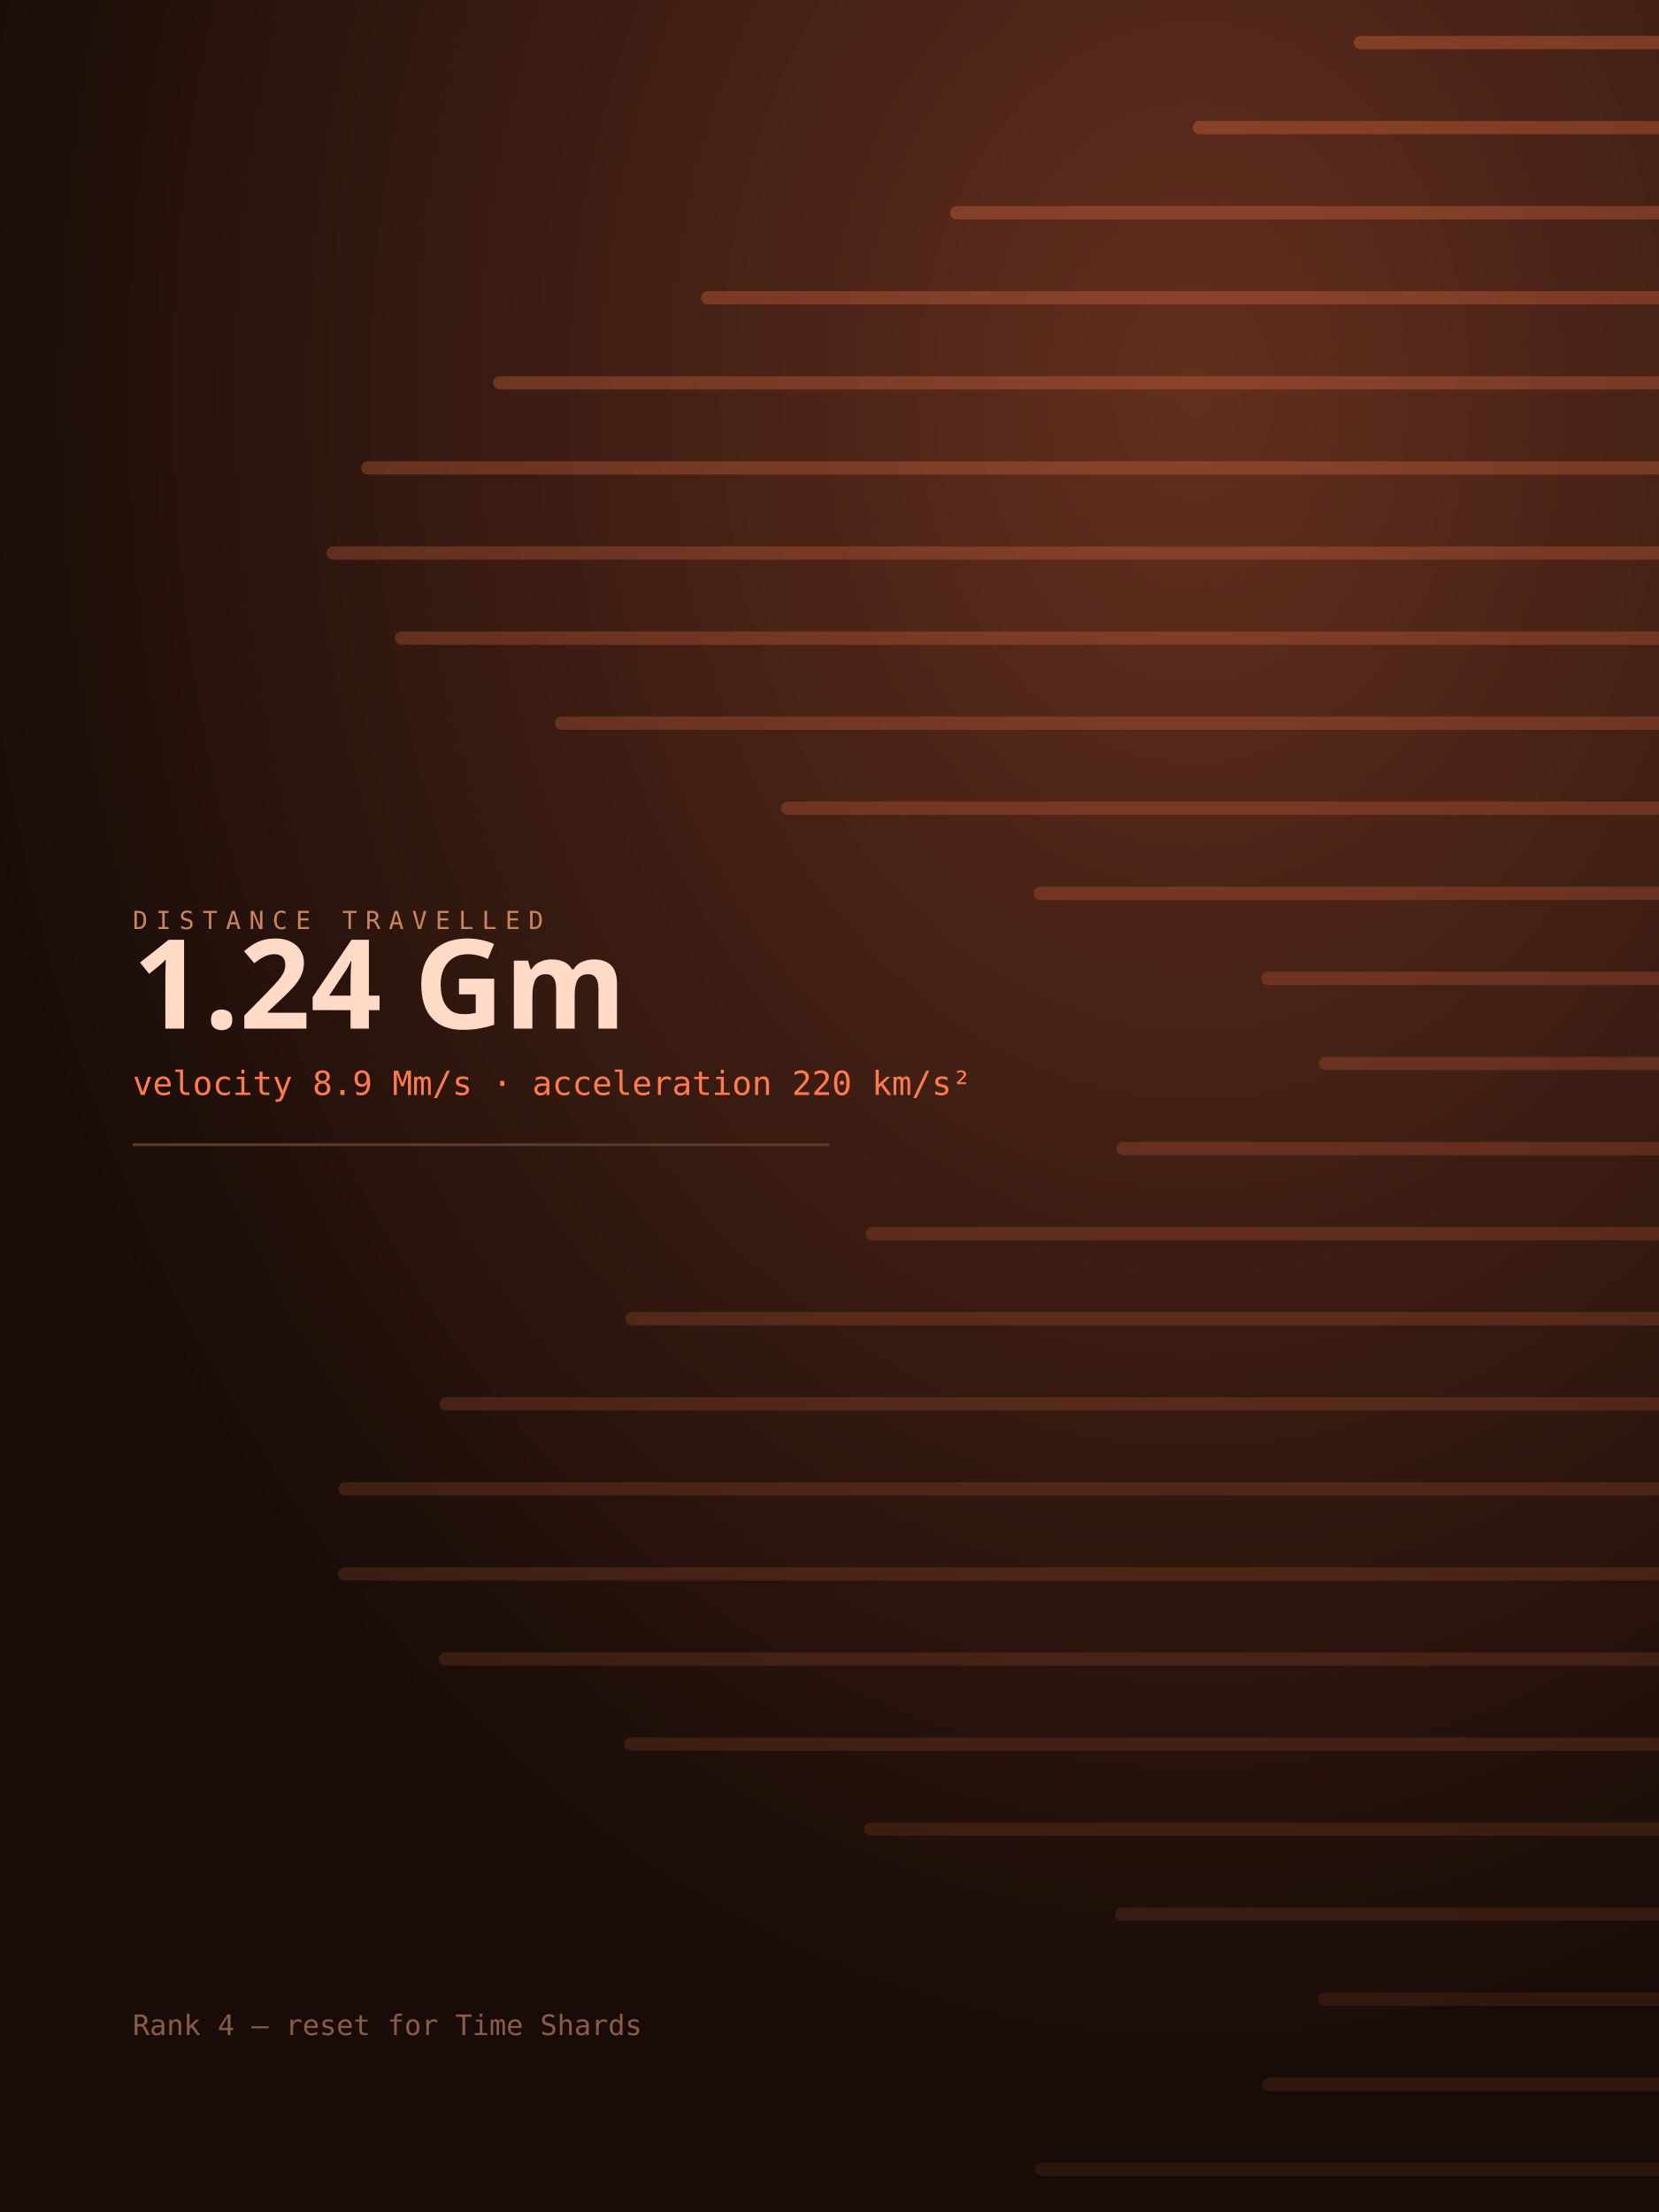
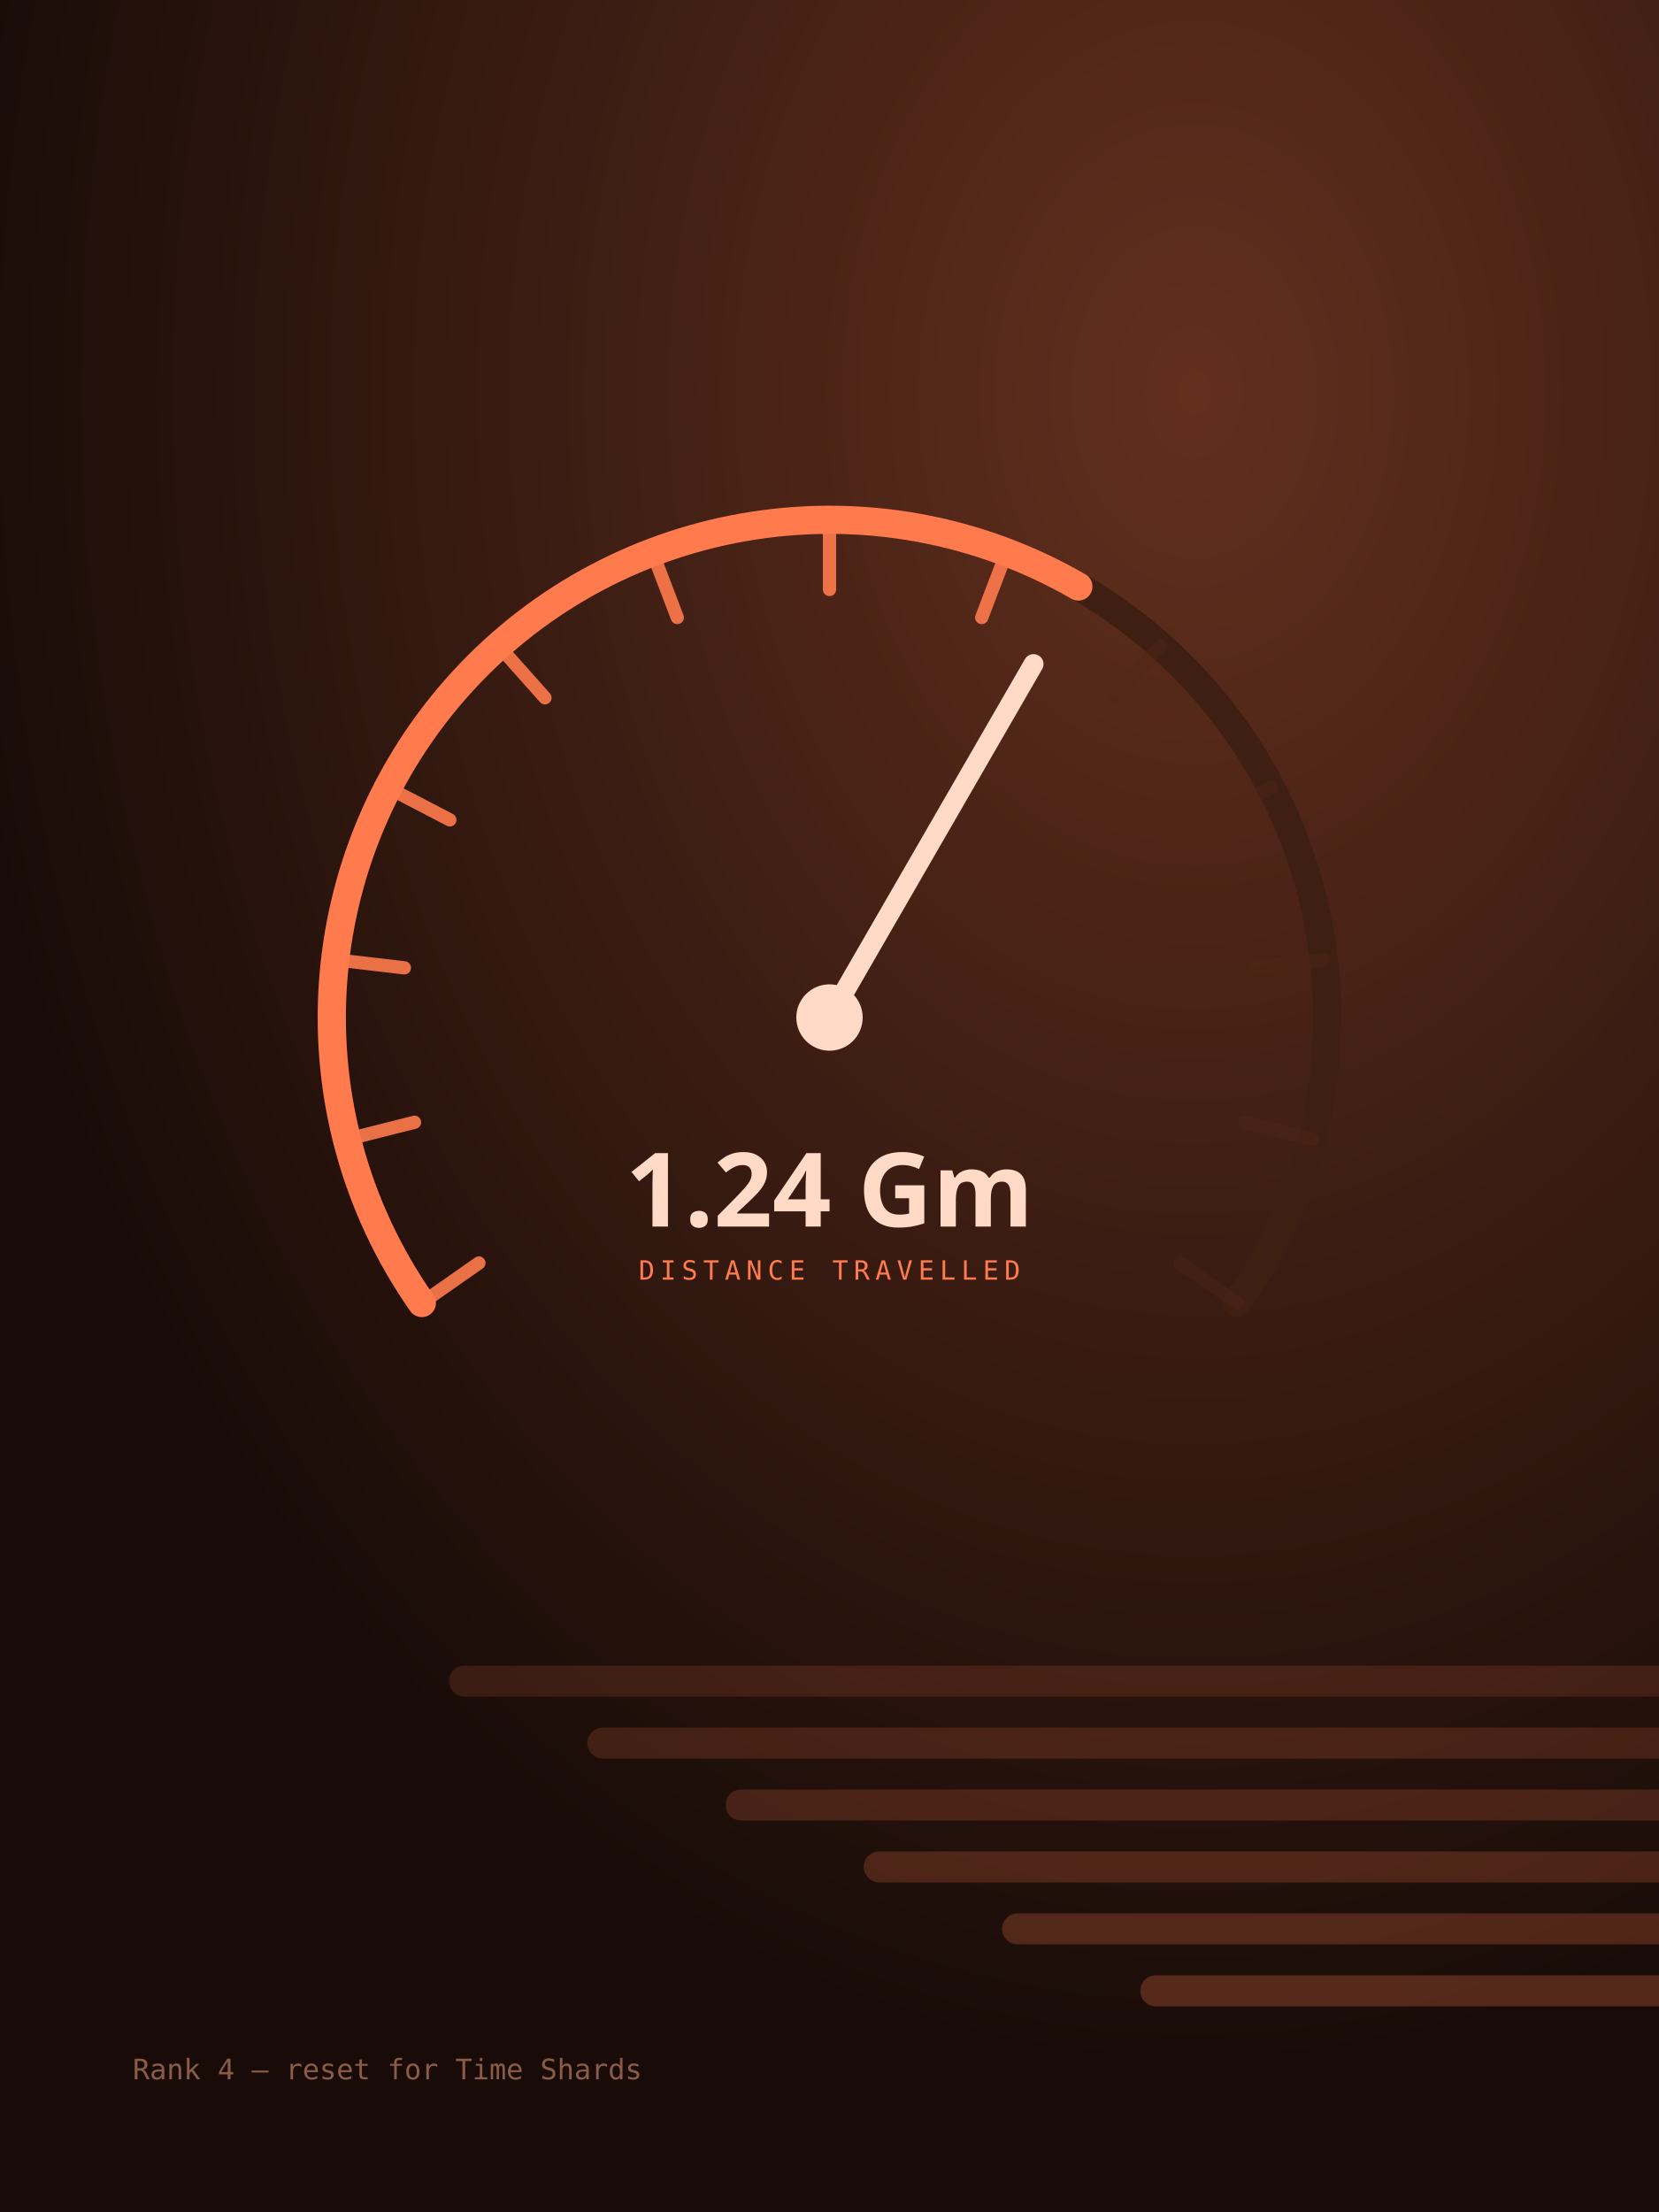
<svg xmlns="http://www.w3.org/2000/svg" viewBox="0 0 600 800" width="600" height="800">
  <rect width="600" height="800" fill="#190c08" />
  <radialGradient id="g" cx="72%" cy="18%" r="75%">
    <stop offset="0%" stop-color="#ff7a4d" stop-opacity="0.32" />
    <stop offset="100%" stop-color="#ff7a4d" stop-opacity="0" />
  </radialGradient>
  <rect width="600" height="800" fill="url(#g)" />
-   <line x1="600" y1="15.385" x2="492" y2="15.385" stroke="#ff7a4d" stroke-width="4.8" opacity="0.3" stroke-linecap="round" />
-   <line x1="600" y1="46.154" x2="433.742" y2="46.154" stroke="#ff7a4d" stroke-width="4.8" opacity="0.292" stroke-linecap="round" />
-   <line x1="600" y1="76.923" x2="345.954" y2="76.923" stroke="#ff7a4d" stroke-width="4.8" opacity="0.283" stroke-linecap="round" />
-   <line x1="600" y1="107.692" x2="255.909" y2="107.692" stroke="#ff7a4d" stroke-width="4.8" opacity="0.275" stroke-linecap="round" />
-   <line x1="600" y1="138.462" x2="180.709" y2="138.462" stroke="#ff7a4d" stroke-width="4.8" opacity="0.266" stroke-linecap="round" />
-   <line x1="600" y1="169.231" x2="133.02" y2="169.231" stroke="#ff7a4d" stroke-width="4.8" opacity="0.258" stroke-linecap="round" />
-   <line x1="600" y1="200" x2="120.518" y2="200" stroke="#ff7a4d" stroke-width="4.8" opacity="0.249" stroke-linecap="round" />
-   <line x1="600" y1="230.769" x2="145.184" y2="230.769" stroke="#ff7a4d" stroke-width="4.8" opacity="0.241" stroke-linecap="round" />
-   <line x1="600" y1="261.538" x2="203.099" y2="261.538" stroke="#ff7a4d" stroke-width="4.8" opacity="0.232" stroke-linecap="round" />
-   <line x1="600" y1="292.308" x2="284.84" y2="292.308" stroke="#ff7a4d" stroke-width="4.8" opacity="0.224" stroke-linecap="round" />
-   <line x1="600" y1="323.077" x2="376.261" y2="323.077" stroke="#ff7a4d" stroke-width="4.8" opacity="0.215" stroke-linecap="round" />
-   <line x1="600" y1="353.846" x2="458.517" y2="353.846" stroke="#ff7a4d" stroke-width="4.8" opacity="0.207" stroke-linecap="round" />
-   <line x1="600" y1="384.615" x2="479.408" y2="384.615" stroke="#ff7a4d" stroke-width="4.8" opacity="0.198" stroke-linecap="round" />
-   <line x1="600" y1="415.385" x2="406.178" y2="415.385" stroke="#ff7a4d" stroke-width="4.8" opacity="0.19" stroke-linecap="round" />
-   <line x1="600" y1="446.154" x2="315.445" y2="446.154" stroke="#ff7a4d" stroke-width="4.8" opacity="0.182" stroke-linecap="round" />
-   <line x1="600" y1="476.923" x2="228.641" y2="476.923" stroke="#ff7a4d" stroke-width="4.8" opacity="0.173" stroke-linecap="round" />
-   <line x1="600" y1="507.692" x2="161.378" y2="507.692" stroke="#ff7a4d" stroke-width="4.8" opacity="0.165" stroke-linecap="round" />
-   <line x1="600" y1="538.462" x2="124.763" y2="538.462" stroke="#ff7a4d" stroke-width="4.8" opacity="0.156" stroke-linecap="round" />
-   <line x1="600" y1="569.231" x2="124.644" y2="569.231" stroke="#ff7a4d" stroke-width="4.8" opacity="0.148" stroke-linecap="round" />
-   <line x1="600" y1="600" x2="161.042" y2="600" stroke="#ff7a4d" stroke-width="4.8" opacity="0.139" stroke-linecap="round" />
-   <line x1="600" y1="630.769" x2="228.141" y2="630.769" stroke="#ff7a4d" stroke-width="4.8" opacity="0.131" stroke-linecap="round" />
-   <line x1="600" y1="661.538" x2="314.866" y2="661.538" stroke="#ff7a4d" stroke-width="4.8" opacity="0.122" stroke-linecap="round" />
-   <line x1="600" y1="692.308" x2="405.632" y2="692.308" stroke="#ff7a4d" stroke-width="4.8" opacity="0.114" stroke-linecap="round" />
-   <line x1="600" y1="723.077" x2="479.072" y2="723.077" stroke="#ff7a4d" stroke-width="4.8" opacity="0.105" stroke-linecap="round" />
-   <line x1="600" y1="753.846" x2="458.955" y2="753.846" stroke="#ff7a4d" stroke-width="4.8" opacity="0.097" stroke-linecap="round" />
-   <line x1="600" y1="784.615" x2="376.833" y2="784.615" stroke="#ff7a4d" stroke-width="4.8" opacity="0.088" stroke-linecap="round" />
-   <text x="48" y="336" font-family="IBM Plex Mono, ui-monospace, monospace" font-size="9" fill="#c98462" letter-spacing="3">DISTANCE TRAVELLED</text>
-   <text x="48" y="372" font-family="Archivo, Arial Narrow, sans-serif" font-weight="800" font-size="45" fill="#ffdac6">1.24 Gm</text>
-   <text x="48" y="396" font-family="IBM Plex Mono, ui-monospace, monospace" font-size="12" fill="#ff7a4d">velocity 8.9 Mm/s   ·   acceleration 220 km/s²</text>
-   <line x1="48" y1="414" x2="300" y2="414" stroke="#5c3b2c" />
-   <text x="48" y="736" font-family="IBM Plex Mono, ui-monospace, monospace" font-size="10.2" fill="#8a5c48">Rank 4 — reset for Time Shards</text>
+   <line x1="600" y1="608" x2="168" y2="608" stroke="#ff7a4d" stroke-width="11.2" opacity="0.14" stroke-linecap="round" />
+   <line x1="600" y1="630.4" x2="218" y2="630.4" stroke="#ff7a4d" stroke-width="11.2" opacity="0.163" stroke-linecap="round" />
+   <line x1="600" y1="652.8" x2="268" y2="652.8" stroke="#ff7a4d" stroke-width="11.2" opacity="0.187" stroke-linecap="round" />
+   <line x1="600" y1="675.2" x2="318" y2="675.2" stroke="#ff7a4d" stroke-width="11.2" opacity="0.21" stroke-linecap="round" />
+   <line x1="600" y1="697.6" x2="368" y2="697.6" stroke="#ff7a4d" stroke-width="11.2" opacity="0.233" stroke-linecap="round" />
+   <line x1="600" y1="720" x2="418" y2="720" stroke="#ff7a4d" stroke-width="11.2" opacity="0.257" stroke-linecap="round" />
+   <path d="M152.553 471.244 A180 180 0 1 1 447.447 471.244" fill="none" stroke="#401f13" stroke-width="10.2" stroke-linecap="round" />
+   <path d="M152.553 471.244 A180 180 0 0 1 390 212.115" fill="none" stroke="#ff7a4d" stroke-width="10.2" stroke-linecap="round" />
+   <line x1="173.195" y1="456.79" x2="152.553" y2="471.244" stroke="#ff7a4d" stroke-width="4.8" stroke-linecap="round" opacity="0.9" />
+   <line x1="149.908" y1="405.886" x2="125.474" y2="412.054" stroke="#ff7a4d" stroke-width="4.8" stroke-linecap="round" opacity="0.9" />
+   <line x1="146.247" y1="350.029" x2="121.217" y2="347.103" stroke="#ff7a4d" stroke-width="4.8" stroke-linecap="round" opacity="0.9" />
+   <line x1="162.691" y1="296.521" x2="140.338" y2="284.885" stroke="#ff7a4d" stroke-width="4.8" stroke-linecap="round" opacity="0.9" />
+   <line x1="197.09" y1="252.361" x2="180.337" y2="233.535" stroke="#ff7a4d" stroke-width="4.8" stroke-linecap="round" opacity="0.9" />
+   <line x1="244.945" y1="223.321" x2="235.983" y2="199.769" stroke="#ff7a4d" stroke-width="4.8" stroke-linecap="round" opacity="0.9" />
+   <line x1="300" y1="213.2" x2="300" y2="188" stroke="#ff7a4d" stroke-width="4.8" stroke-linecap="round" opacity="0.9" />
+   <line x1="355.055" y1="223.321" x2="364.017" y2="199.769" stroke="#ff7a4d" stroke-width="4.8" stroke-linecap="round" opacity="0.9" />
+   <line x1="402.91" y1="252.361" x2="419.663" y2="233.535" stroke="#4d2517" stroke-width="4.8" stroke-linecap="round" opacity="0.4" />
+   <line x1="437.309" y1="296.521" x2="459.662" y2="284.885" stroke="#4d2517" stroke-width="4.8" stroke-linecap="round" opacity="0.4" />
+   <line x1="453.753" y1="350.029" x2="478.783" y2="347.103" stroke="#4d2517" stroke-width="4.8" stroke-linecap="round" opacity="0.4" />
+   <line x1="450.092" y1="405.886" x2="474.526" y2="412.054" stroke="#4d2517" stroke-width="4.8" stroke-linecap="round" opacity="0.4" />
+   <line x1="426.805" y1="456.79" x2="447.447" y2="471.244" stroke="#4d2517" stroke-width="4.8" stroke-linecap="round" opacity="0.4" />
+   <line x1="300" y1="368" x2="373.8" y2="240.175" stroke="#ffdac6" stroke-width="7.2" stroke-linecap="round" />
+   <circle cx="300" cy="368" r="12" fill="#ffdac6" />
+   <text x="300" y="443.6" font-family="Archivo, Arial Narrow, sans-serif" font-weight="800" font-size="37.2" fill="#ffdac6" text-anchor="middle">1.24 Gm</text>
+   <text x="300" y="462.8" font-family="IBM Plex Mono, ui-monospace, monospace" font-size="9.6" fill="#ff7a4d" text-anchor="middle" letter-spacing="2">DISTANCE TRAVELLED</text>
+   <text x="48" y="752" font-family="IBM Plex Mono, ui-monospace, monospace" font-size="10.2" fill="#8a5c48">Rank 4 — reset for Time Shards</text>
</svg>
